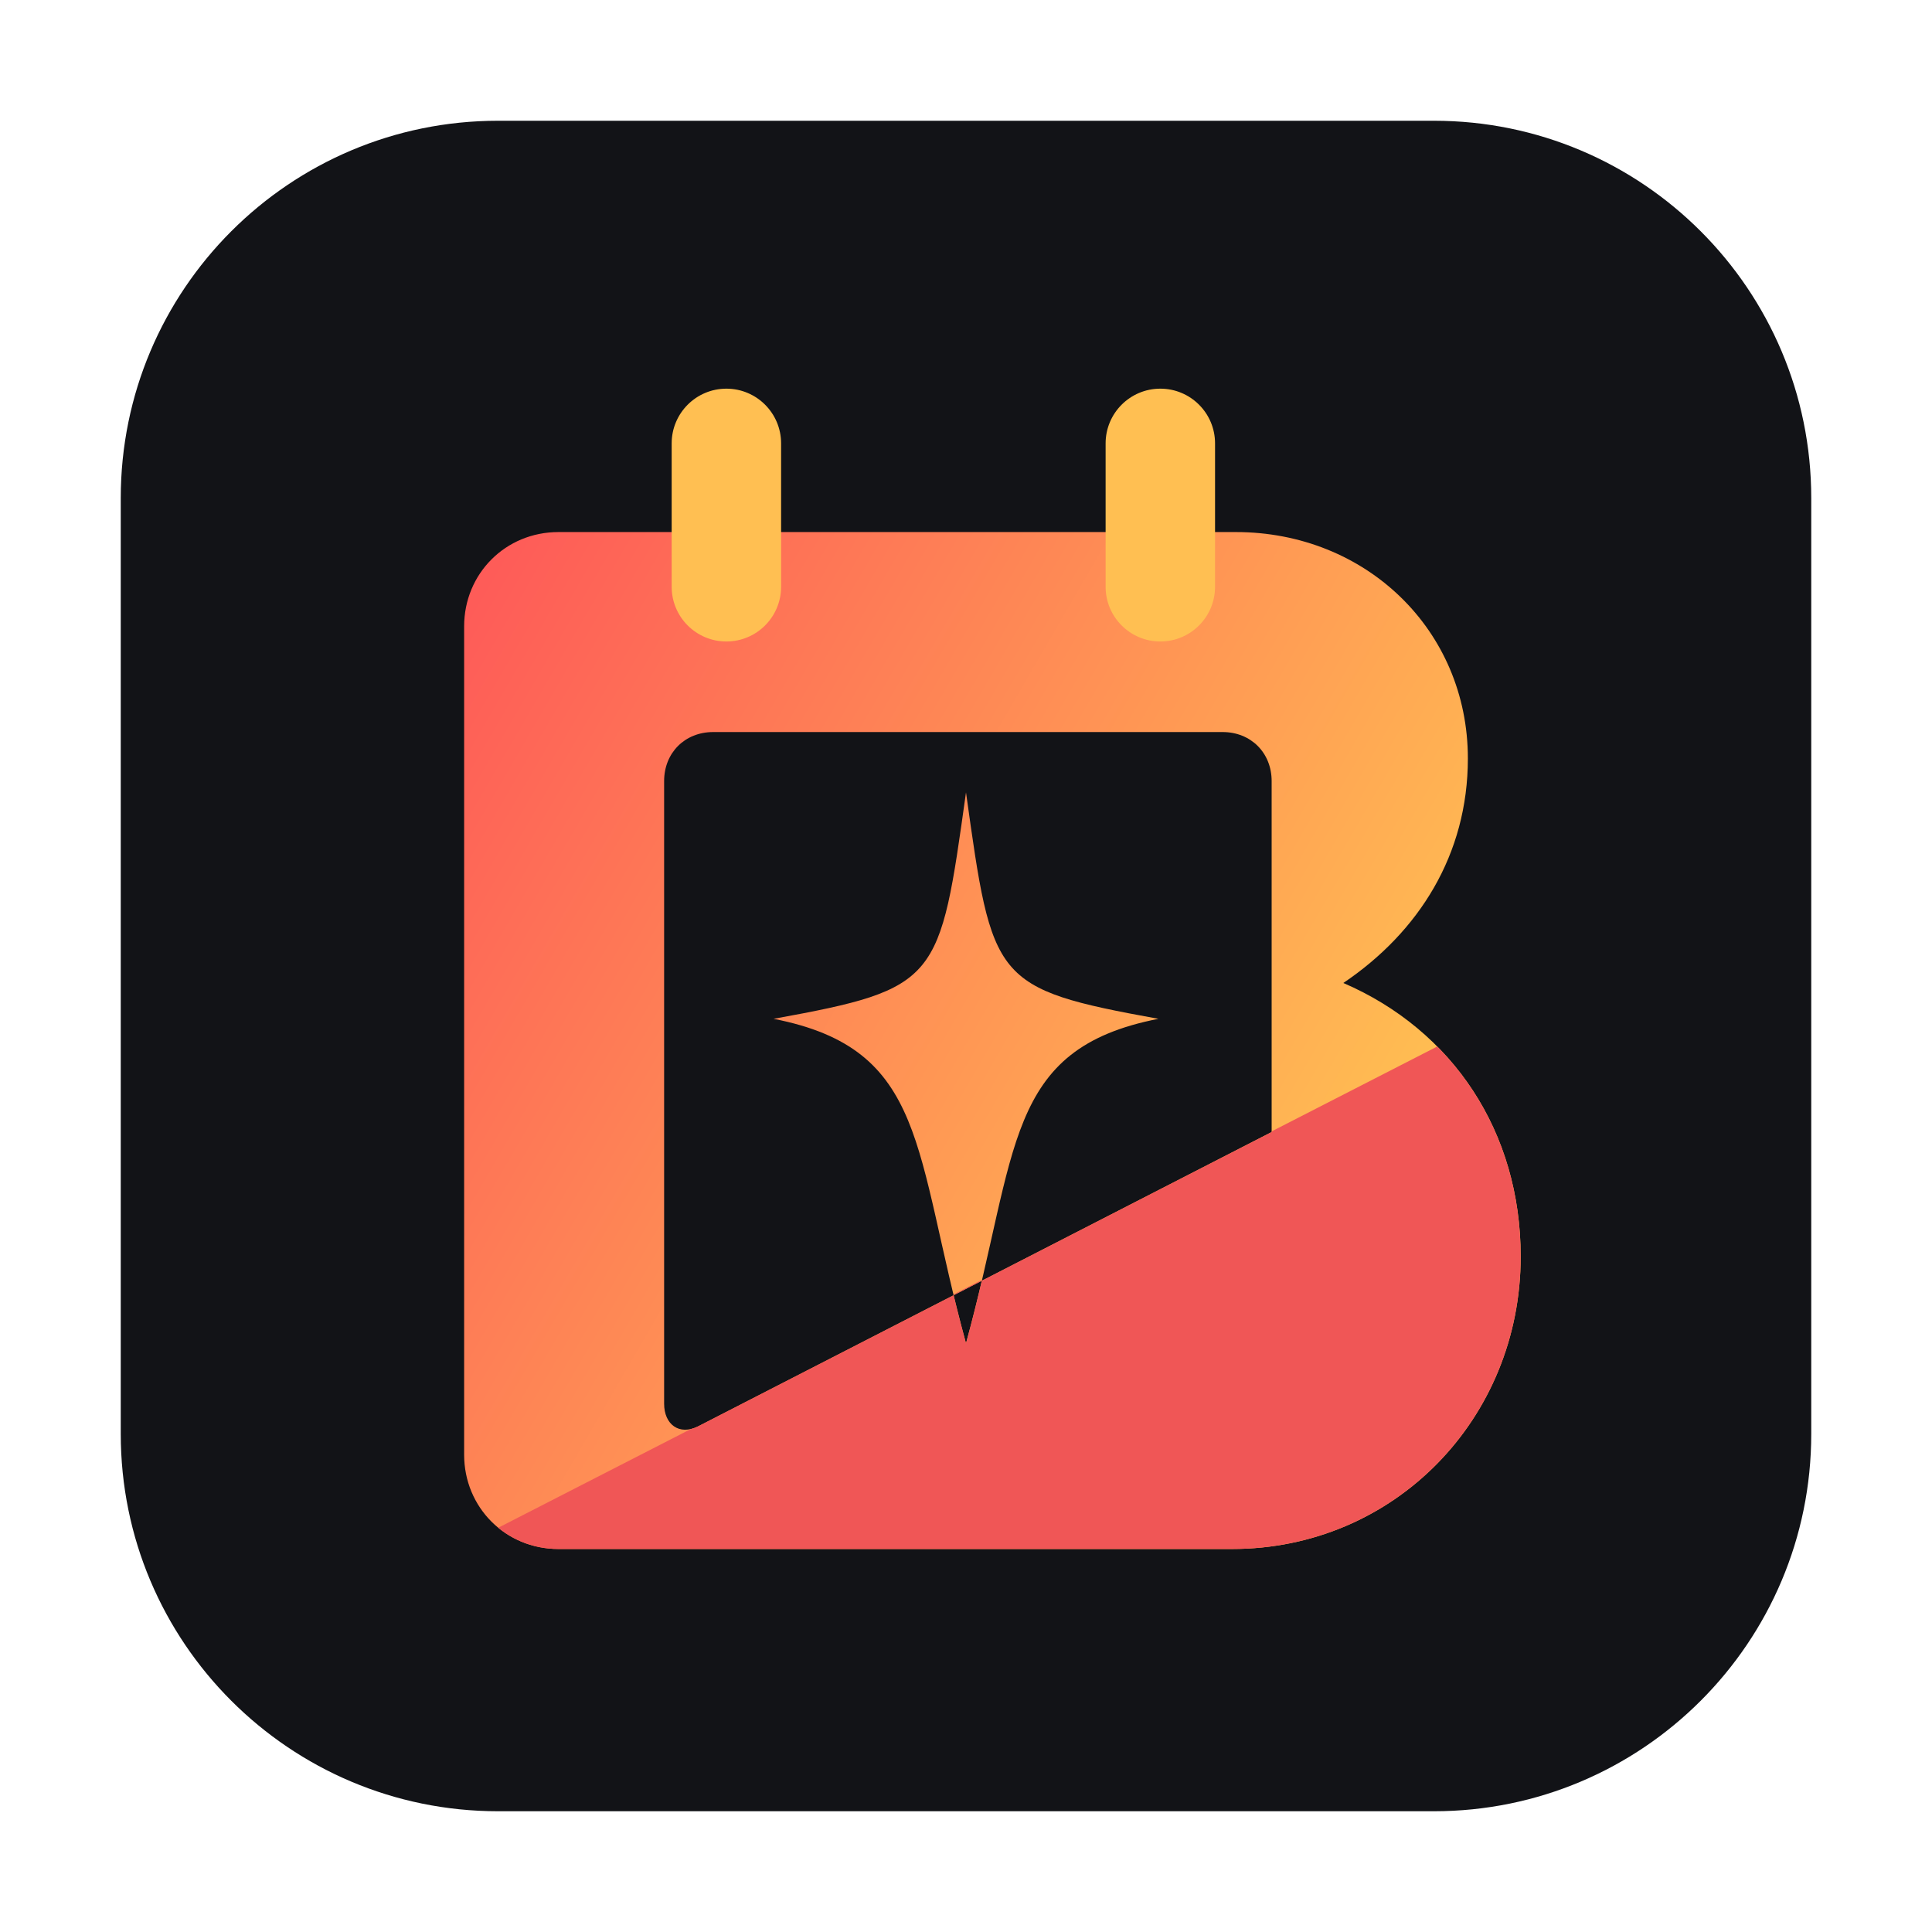
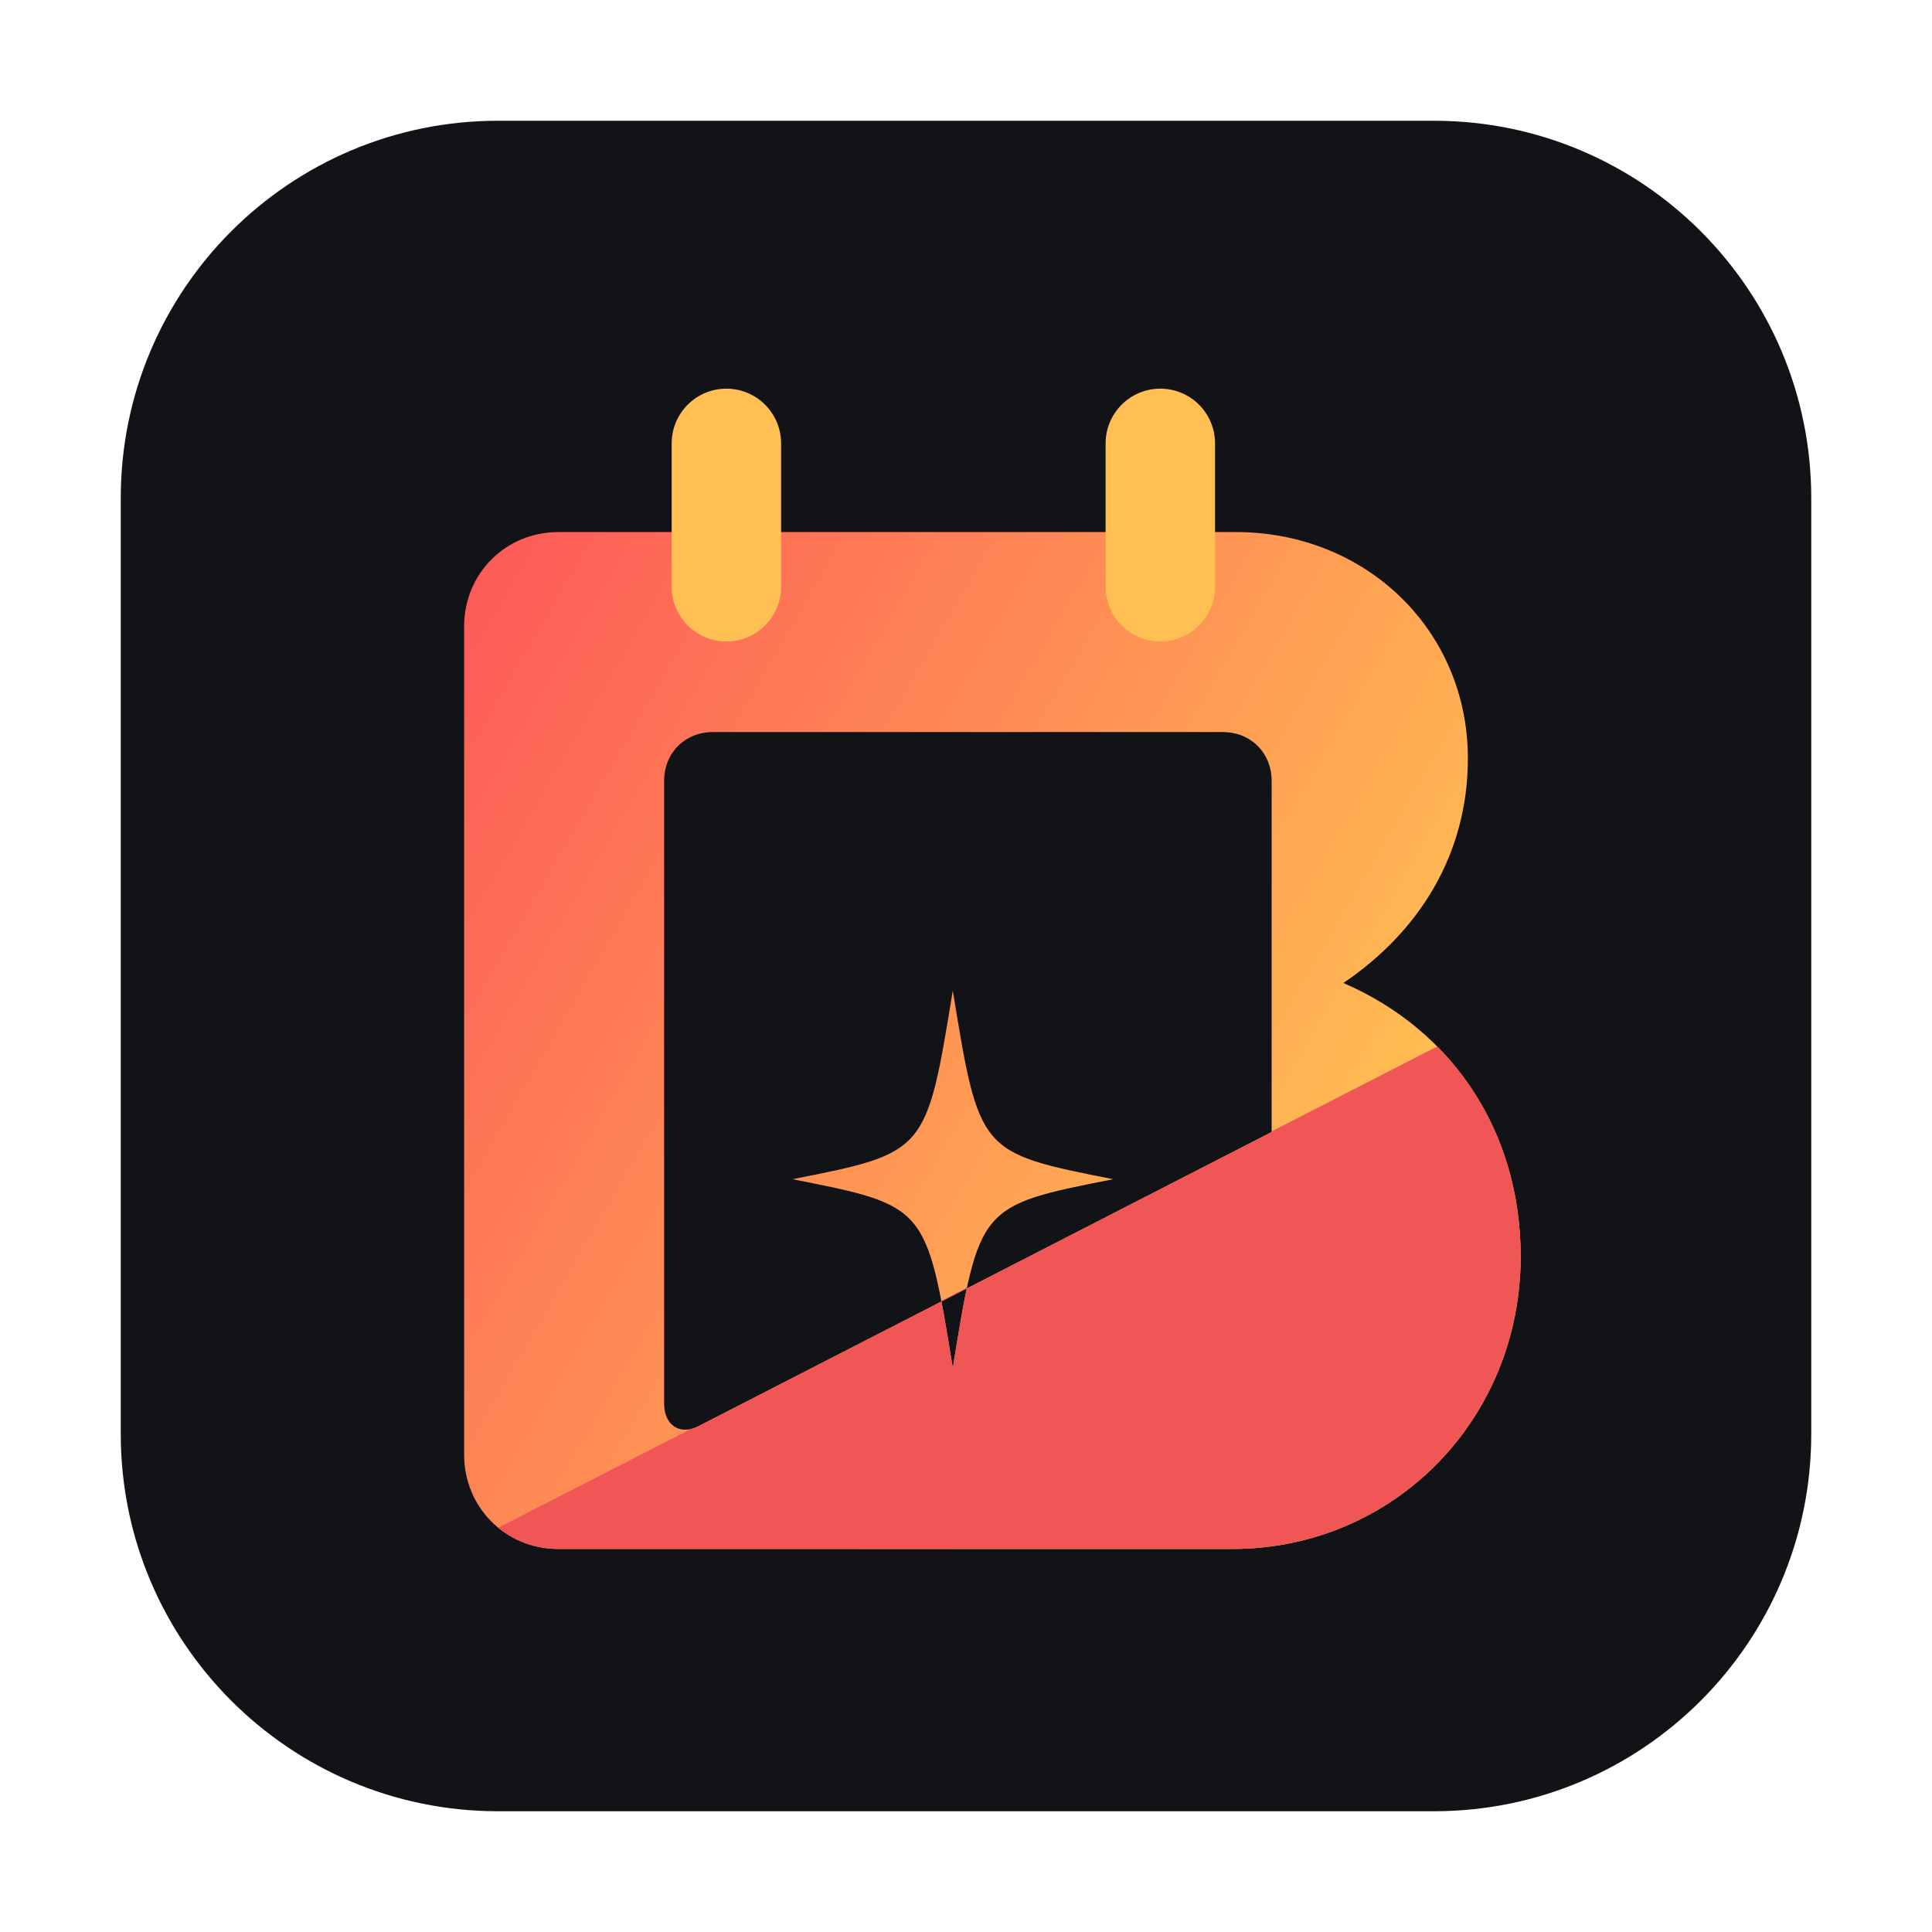
<svg xmlns="http://www.w3.org/2000/svg" viewBox="0 0 1024 1024">
  <rect x="64" y="64" width="896" height="896" rx="200" fill="#121317" />
  <defs>
    <linearGradient id="grad" gradientUnits="userSpaceOnUse" x1="246" y1="282" x2="760" y2="580">
      <stop offset="0" stop-color="#fe5858" />
      <stop offset="1" stop-color="#ffbf52" />
    </linearGradient>
    <clipPath id="page">
-       <path clip-rule="evenodd" d="M296 282H655C724 282 778 334 778 402C778 453 752 494 712 521C770 546 806 600 806 666C806 752 739 821 653 821H296C268 821 246 799 246 771V332C246 304 268 282 296 282Z M378 388H648C663 388 674 399 674 414V600L370 756C360 761 352 755 352 744V414C352 399 363 388 378 388Z M512 420C526 520 526 524 614 540C532 556 540 610 512 712C484 610 492 556 410 540C498 524 498 520 512 420Z" />
+       <path clip-rule="evenodd" d="M296 282H655C724 282 778 334 778 402C778 453 752 494 712 521C770 546 806 600 806 666C806 752 739 821 653 821H296C268 821 246 799 246 771V332C246 304 268 282 296 282Z M378 388H648C663 388 674 399 674 414V600L370 756C360 761 352 755 352 744V414C352 399 363 388 378 388Z M505 525C519 611 519 611 590 625C519 639 519 639 505 725C491 639 491 639 420 625C491 611 491 611 505 525Z" />
    </clipPath>
  </defs>
-   <path fill="url(#grad)" fill-rule="evenodd" d="M296 282H655C724 282 778 334 778 402C778 453 752 494 712 521C770 546 806 600 806 666C806 752 739 821 653 821H296C268 821 246 799 246 771V332C246 304 268 282 296 282Z M378 388H648C663 388 674 399 674 414V600L370 756C360 761 352 755 352 744V414C352 399 363 388 378 388Z M512 420C526 520 526 524 614 540C532 556 540 610 512 712C484 610 492 556 410 540C498 524 498 520 512 420Z" />
+   <path fill="url(#grad)" fill-rule="evenodd" d="M296 282H655C724 282 778 334 778 402C778 453 752 494 712 521C770 546 806 600 806 666C806 752 739 821 653 821H296C268 821 246 799 246 771V332C246 304 268 282 296 282Z M378 388H648C663 388 674 399 674 414V600L370 756C360 761 352 755 352 744V414C352 399 363 388 378 388Z M505 525C519 611 519 611 590 625C519 639 519 639 505 725C491 639 491 639 420 625C491 611 491 611 505 525Z" />
  <path clip-path="url(#page)" fill="#f05656" d="M246 819L806 532V840H230Z" />
  <rect x="356" y="206" width="58" height="134" rx="29" fill="#ffbf52" />
  <rect x="586" y="206" width="58" height="134" rx="29" fill="#ffbf52" />
</svg>
